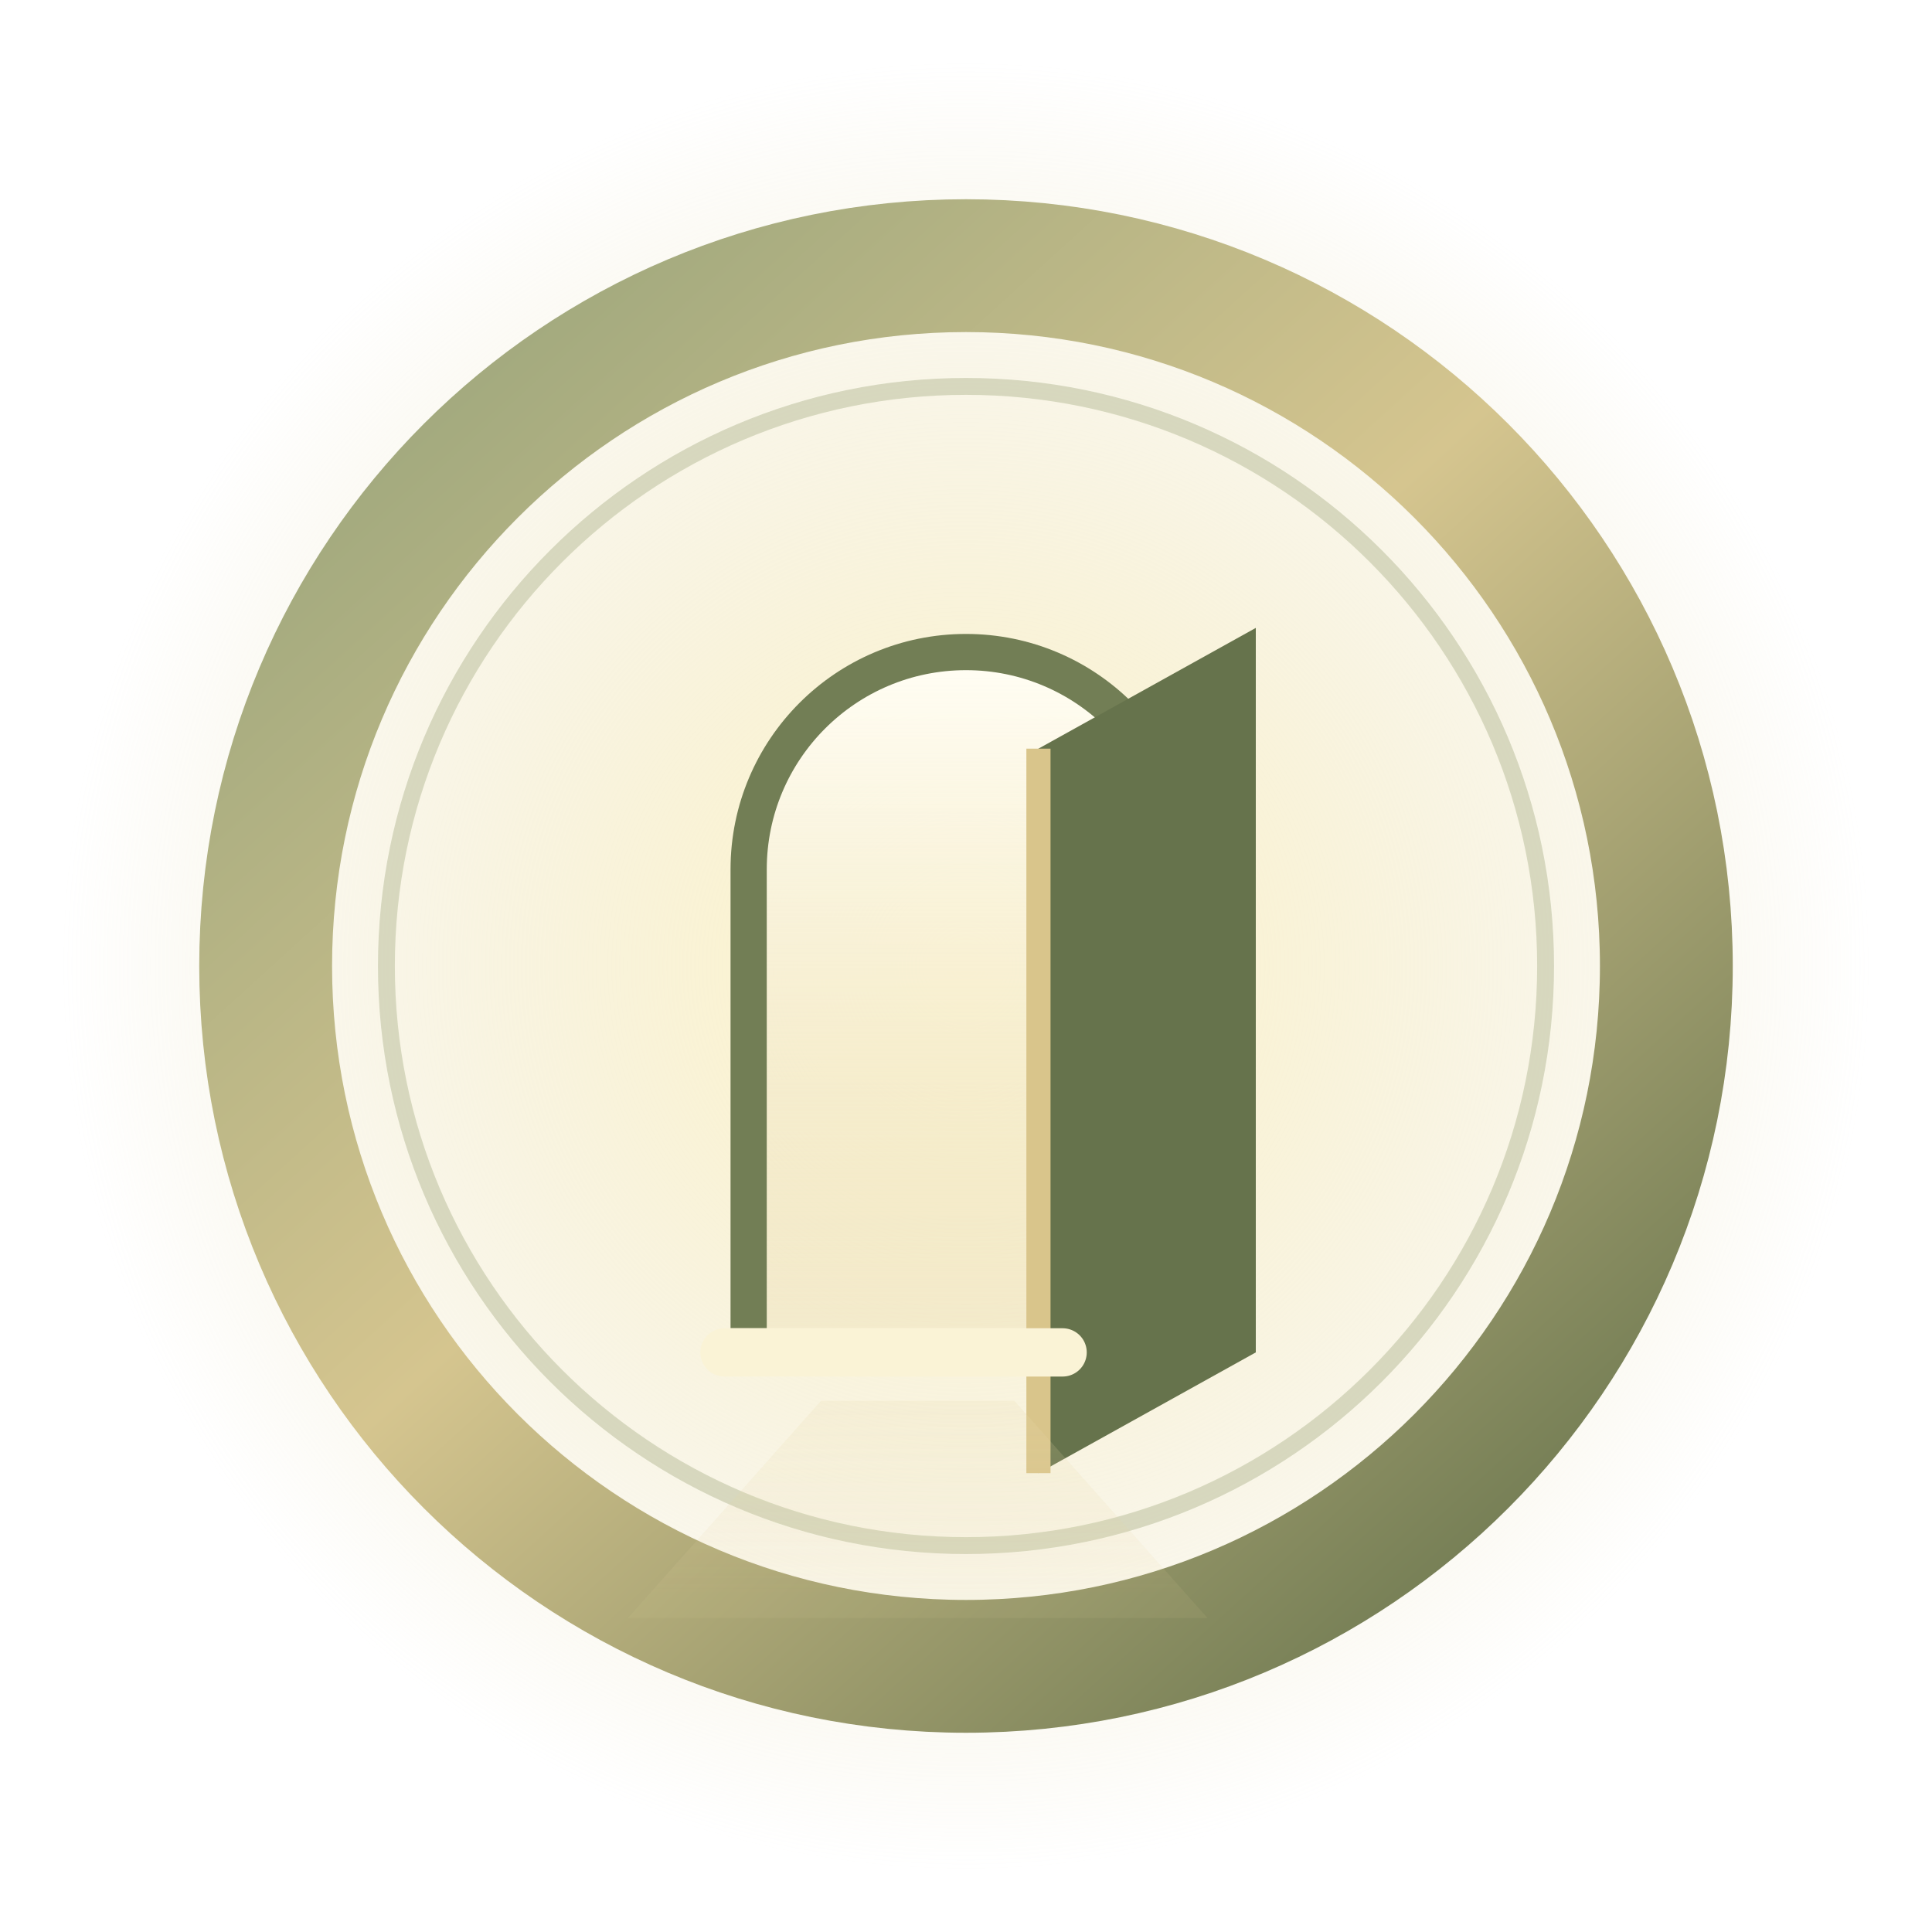
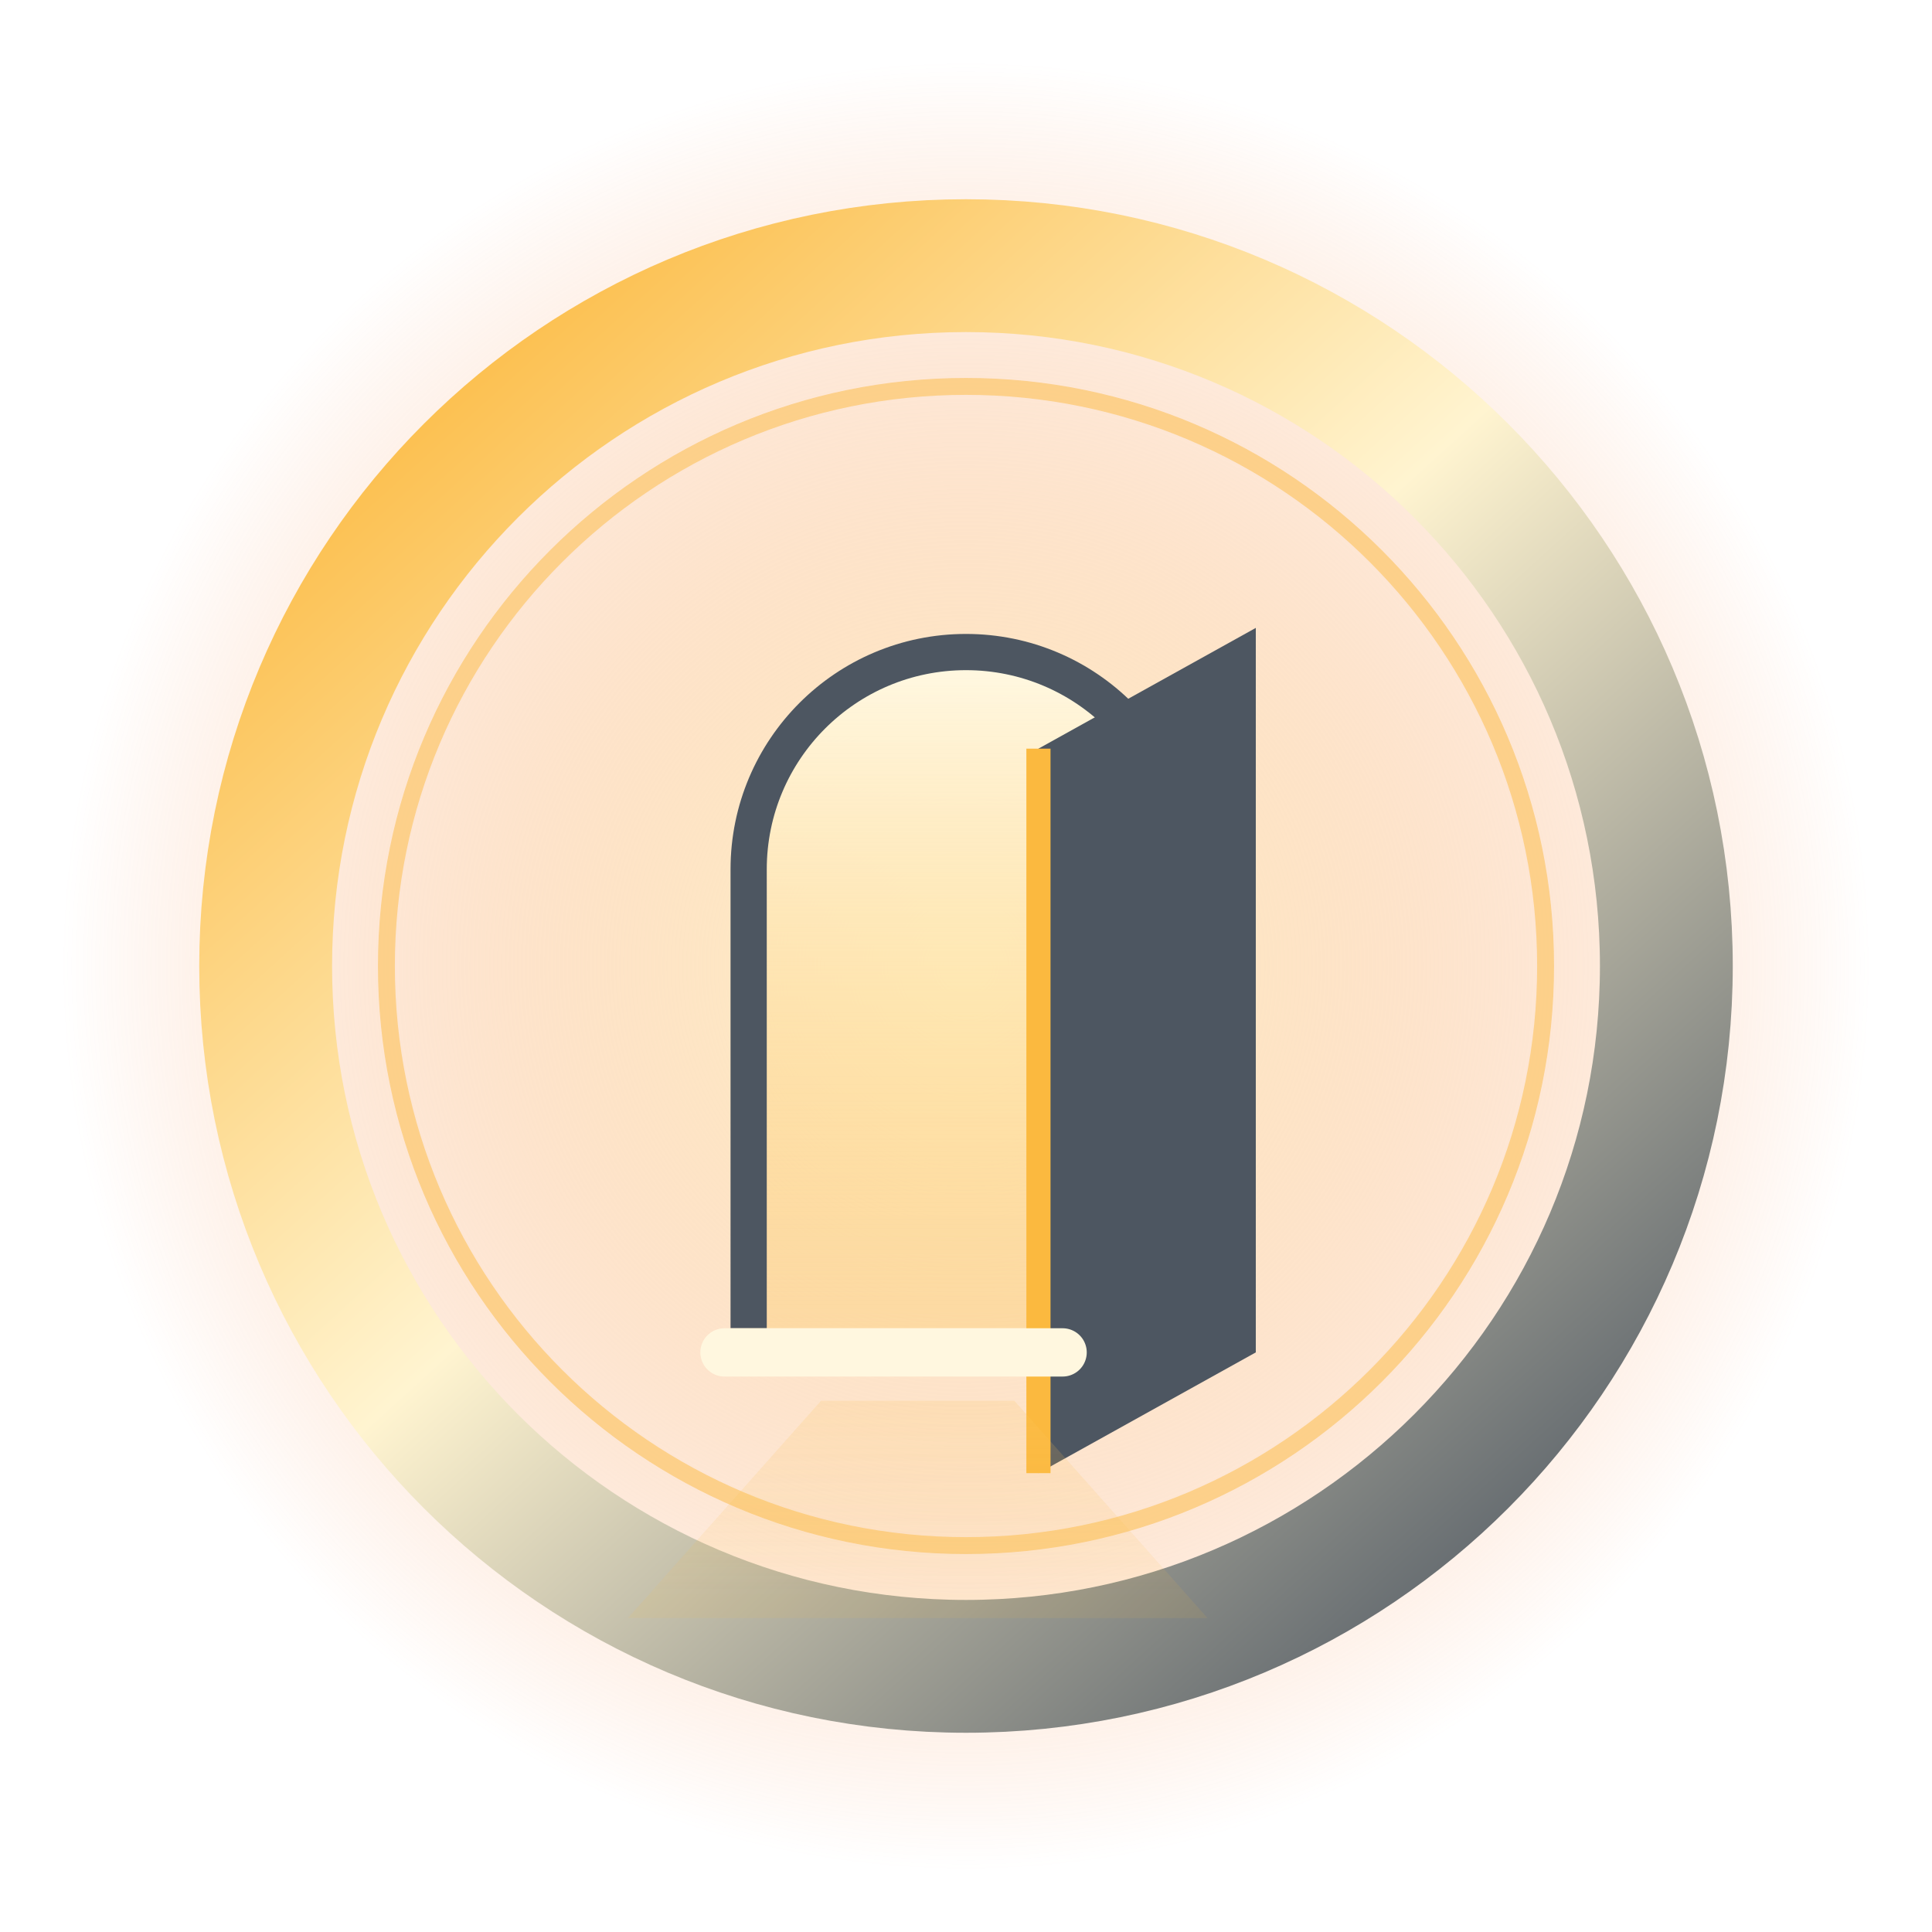
<svg xmlns="http://www.w3.org/2000/svg" viewBox="0 0 80 80" fill="none">
  <defs>
    <linearGradient id="ring" x1="15" y1="14" x2="65" y2="69" gradientUnits="userSpaceOnUse">
-       <stop stop-color="#9ca67c" />
-       <stop offset=".45" stop-color="#d5c58f" />
-       <stop offset="1" stop-color="#66734c" />
+       <stop stop-color="#fbb93f" />
+       <stop offset=".45" stop-color="#fff4d0" />
+       <stop offset="1" stop-color="#4d5661" />
    </linearGradient>
    <linearGradient id="light" x1="40" y1="28" x2="40" y2="66" gradientUnits="userSpaceOnUse">
-       <stop stop-color="#fffdf2" />
-       <stop offset="1" stop-color="#e3d19b" stop-opacity=".15" />
+       <stop stop-color="#fff7df" />
+       <stop offset="1" stop-color="#fbb93f" stop-opacity=".15" />
    </linearGradient>
    <radialGradient id="glow">
      <stop stop-color="#fff4c4" stop-opacity=".9" />
-       <stop offset="1" stop-color="#e2d7ac" stop-opacity="0" />
+       <stop offset="1" stop-color="#f89053" stop-opacity="0" />
    </radialGradient>
  </defs>
  <circle cx="40" cy="40" r="38" fill="url(#glow)" />
  <circle cx="40" cy="40" r="29" stroke="url(#ring)" stroke-width="5.5" />
-   <circle cx="40" cy="40" r="24" stroke="#b5ba96" stroke-width=".7" opacity=".5" />
-   <path d="M31 55V36a9 9 0 0 1 18 0v19" fill="url(#light)" stroke="#727e55" stroke-width="1.5" />
-   <path d="m43 31 9-5v30l-9 5z" fill="#66734c" />
-   <path d="M43 31v30" stroke="#d9c58b" stroke-width="1" />
-   <path d="M30 56h14" stroke="#faf3d6" stroke-width="2" stroke-linecap="round" />
+   <circle cx="40" cy="40" r="24" stroke="#fbb93f" stroke-width=".7" opacity=".5" />
+   <path d="M31 55V36a9 9 0 0 1 18 0v19" fill="url(#light)" stroke="#4d5661" stroke-width="1.5" />
+   <path d="m43 31 9-5v30l-9 5z" fill="#4d5661" />
+   <path d="M43 31v30" stroke="#fbb93f" stroke-width="1" />
+   <path d="M30 56h14" stroke="#fff7df" stroke-width="2" stroke-linecap="round" />
  <path d="m34 58-8 9h24l-8-9" fill="url(#light)" opacity=".6" />
</svg>
